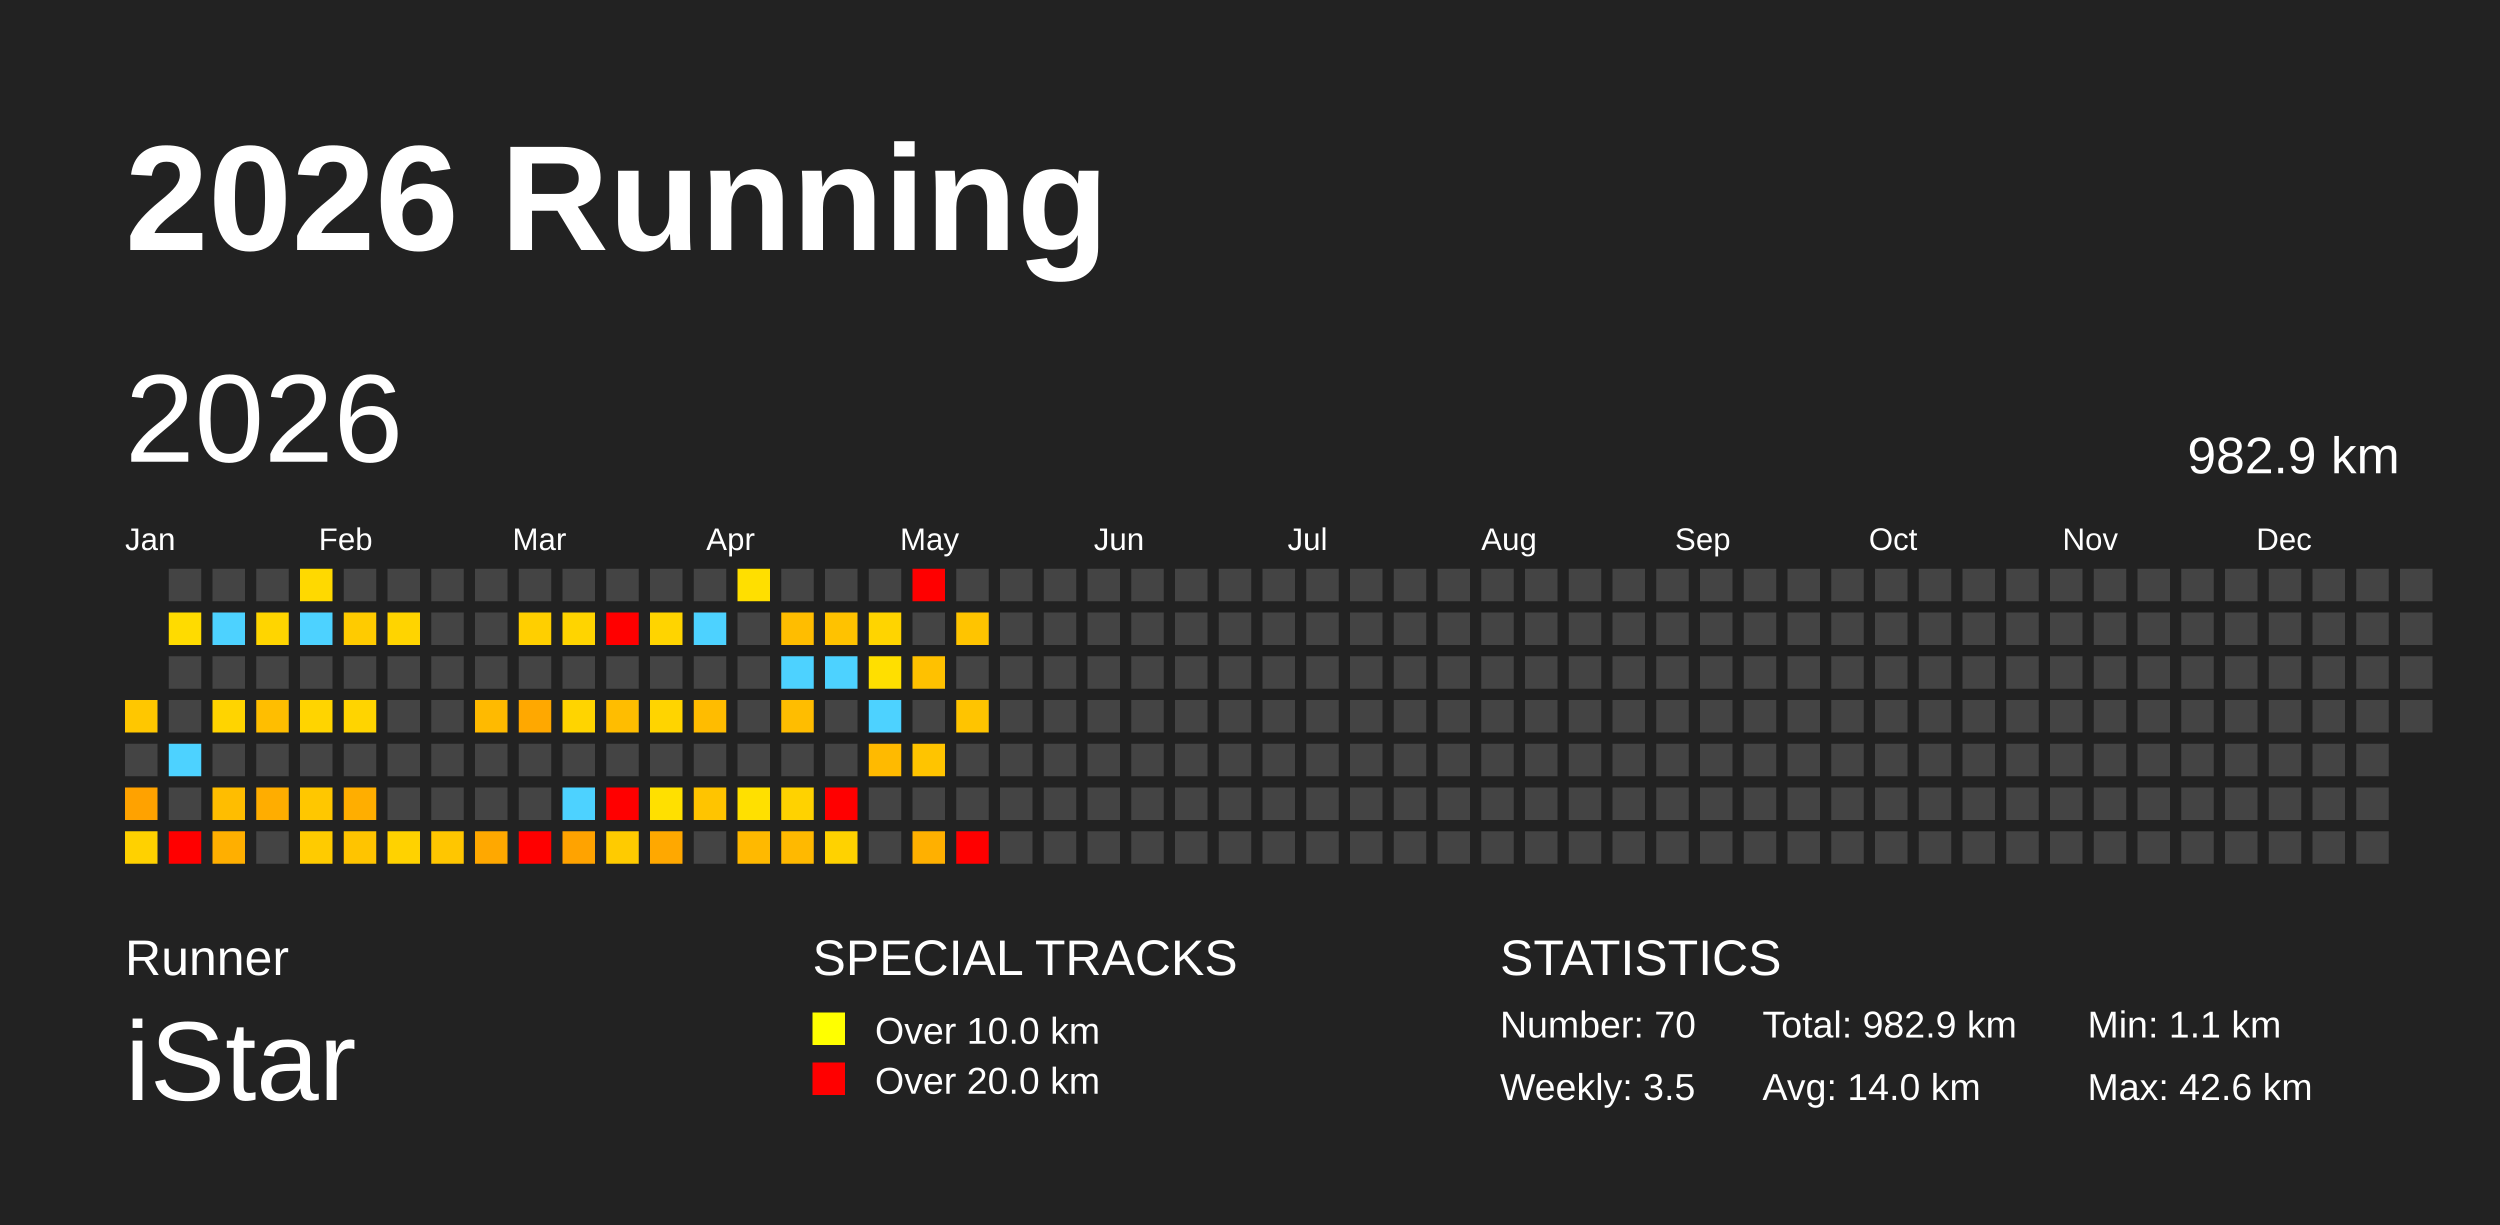
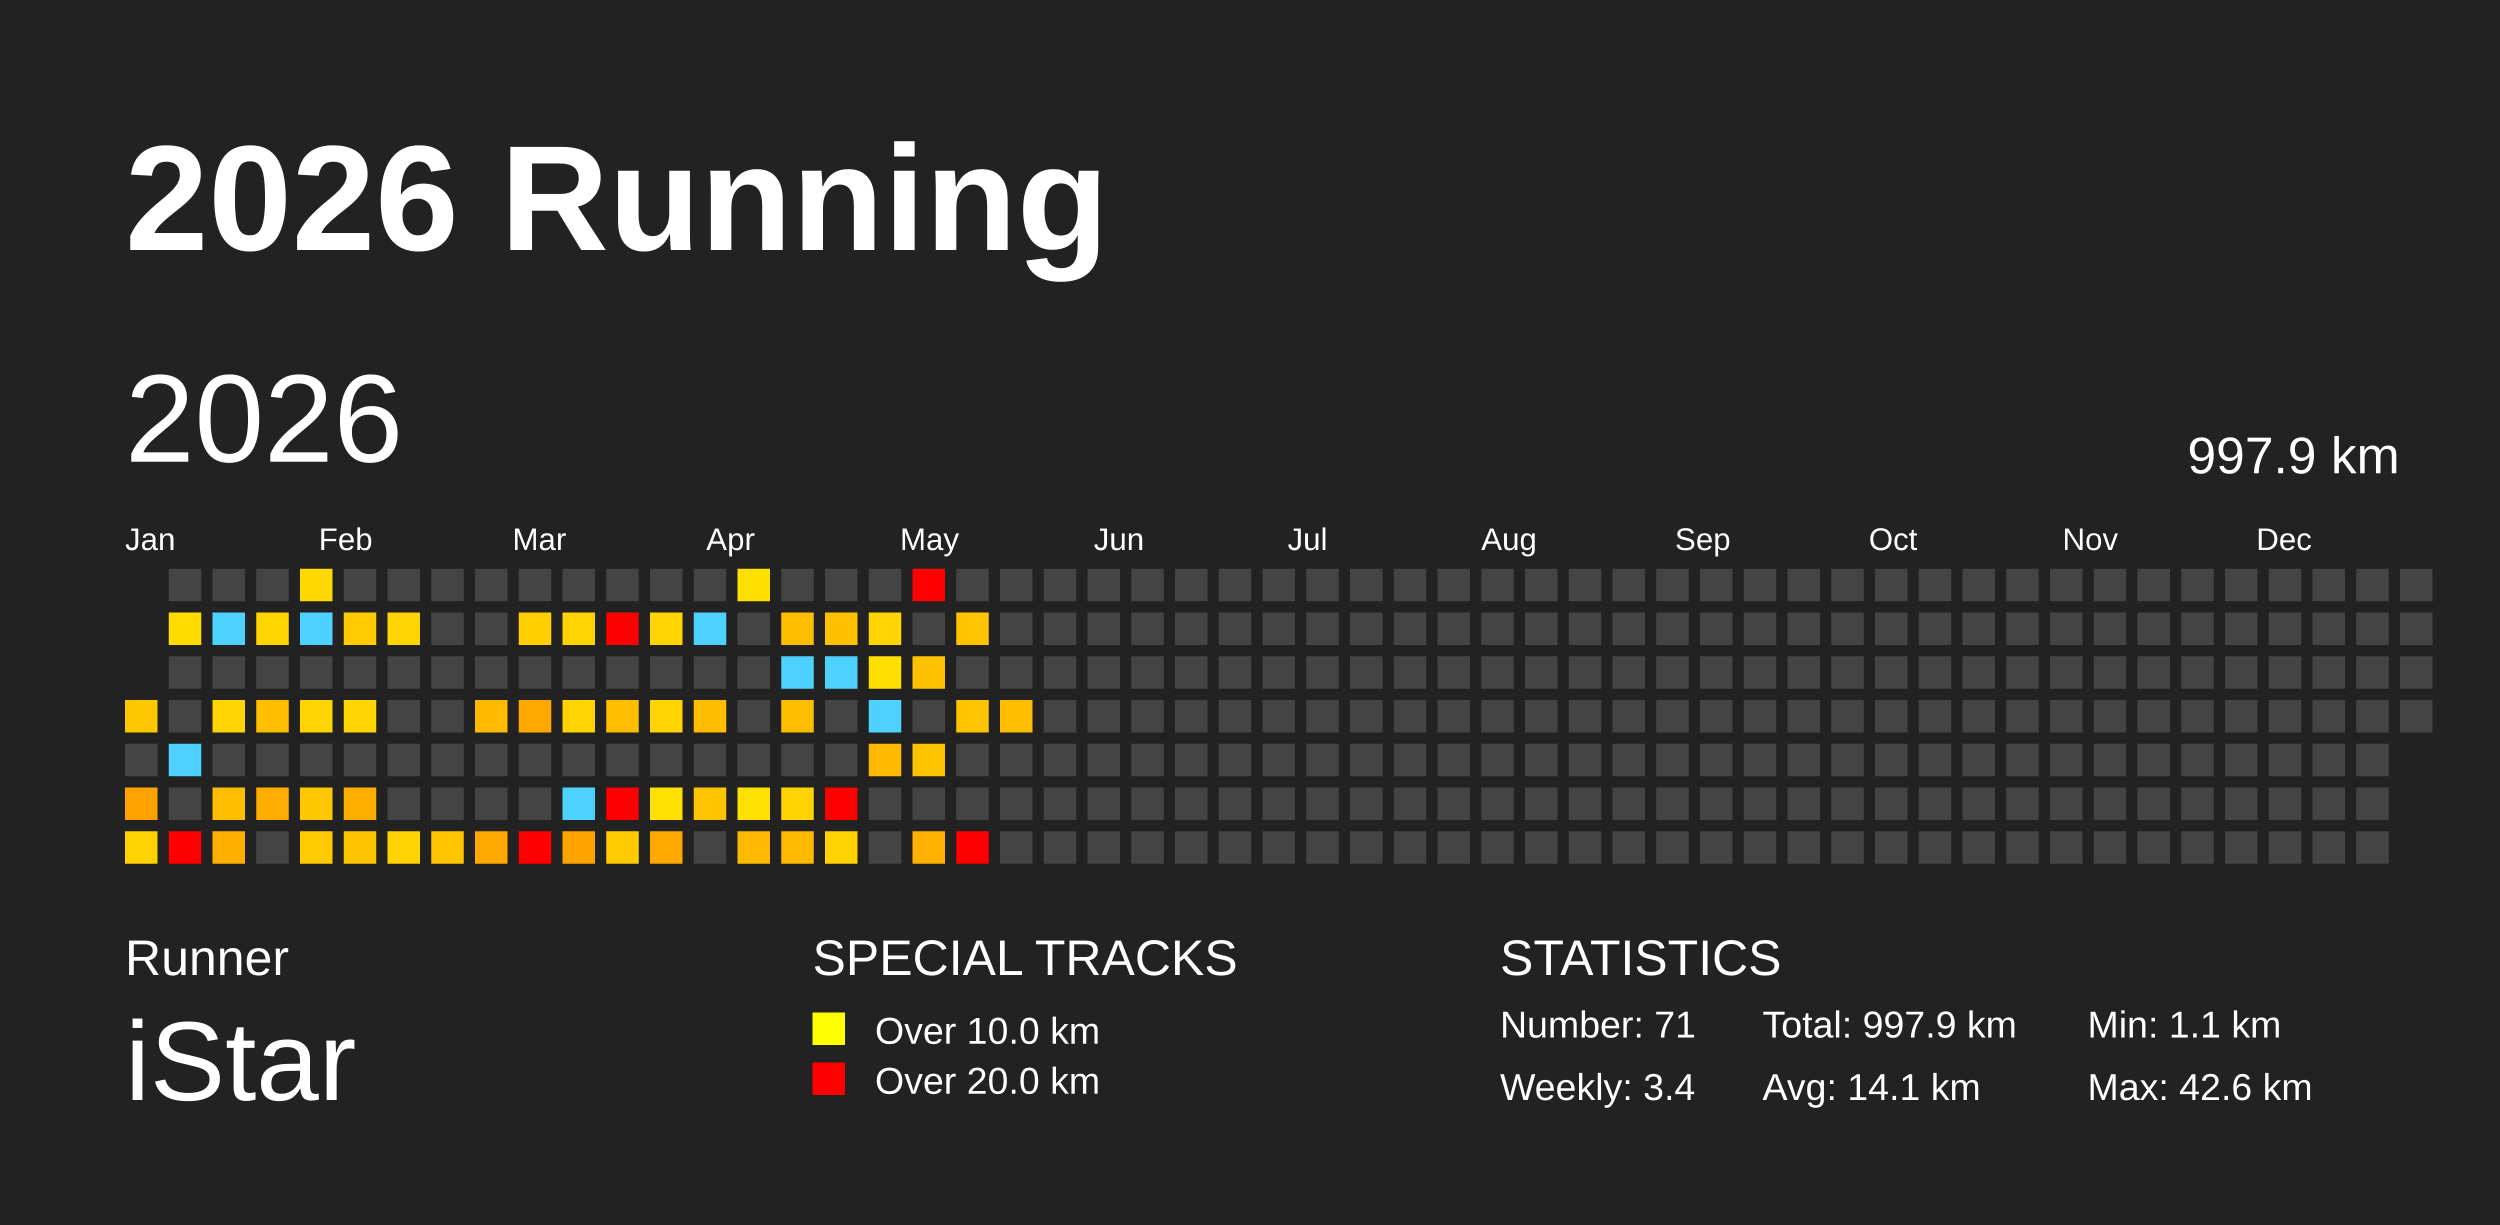
<svg xmlns="http://www.w3.org/2000/svg" baseProfile="full" height="98mm" version="1.1" viewBox="0,0,200,98" width="200mm">
  <defs />
  <rect fill="#222222" height="98" width="200" x="0" y="0" />
  <text fill="#FFFFFF" style="font-size:12px; font-family:Arial; font-weight:bold;" x="10" y="20">2026 Running</text>
  <text fill="#FFFFFF" style="font-size:4px; font-family:Arial" x="10" y="78">Runner</text>
  <text fill="#FFFFFF" style="font-size:9px; font-family:Arial" x="10" y="88">iStar</text>
  <text fill="#FFFFFF" style="font-size:4px; font-family:Arial" x="65" y="78">SPECIAL TRACKS</text>
  <rect fill="yellow" height="2.6" width="2.6" x="65" y="81" />
  <text fill="#FFFFFF" style="font-size:3px; font-family:Arial" x="70" y="83.5">Over 10.0 km</text>
  <rect fill="red" height="2.6" width="2.6" x="65" y="85" />
  <text fill="#FFFFFF" style="font-size:3px; font-family:Arial" x="70" y="87.5">Over 20.0 km</text>
  <text fill="#FFFFFF" style="font-size:4px; font-family:Arial" x="120" y="78">STATISTICS</text>
-   <text fill="#FFFFFF" style="font-size:3px; font-family:Arial" x="120" y="83">Number: 70</text>
-   <text fill="#FFFFFF" style="font-size:3px; font-family:Arial" x="120" y="88">Weekly: 3.5</text>
-   <text fill="#FFFFFF" style="font-size:3px; font-family:Arial" x="141" y="83">Total: 982.9 km</text>
-   <text fill="#FFFFFF" style="font-size:3px; font-family:Arial" x="141" y="88">Avg: 14.0 km</text>
+   <text fill="#FFFFFF" style="font-size:3px; font-family:Arial" x="120" y="83">Number: 71</text>
+   <text fill="#FFFFFF" style="font-size:3px; font-family:Arial" x="120" y="88">Weekly: 3.4</text>
+   <text fill="#FFFFFF" style="font-size:3px; font-family:Arial" x="141" y="83">Total: 997.9 km</text>
+   <text fill="#FFFFFF" style="font-size:3px; font-family:Arial" x="141" y="88">Avg: 14.1 km</text>
  <text fill="#FFFFFF" style="font-size:3px; font-family:Arial" x="167" y="83">Min: 1.1 km</text>
  <text fill="#FFFFFF" style="font-size:3px; font-family:Arial" x="167" y="88">Max: 42.6 km</text>
  <text dominant-baseline="hanging" fill="#FFFFFF" style="font-size:10.0px; font-family:Arial;" x="10" y="30">2026</text>
-   <text dominant-baseline="hanging" fill="#FFFFFF" style="font-size:4.125px; font-family:Arial;" x="175" y="35">982.9 km</text>
+   <text dominant-baseline="hanging" fill="#FFFFFF" style="font-size:4.125px; font-family:Arial;" x="175" y="35">997.9 km</text>
  <text fill="#FFFFFF" style="font-size:2.5px; font-family:Arial" x="10.0" y="44">Jan</text>
  <text fill="#FFFFFF" style="font-size:2.5px; font-family:Arial" x="25.5" y="44">Feb</text>
  <text fill="#FFFFFF" style="font-size:2.5px; font-family:Arial" x="41.0" y="44">Mar</text>
  <text fill="#FFFFFF" style="font-size:2.5px; font-family:Arial" x="56.5" y="44">Apr</text>
  <text fill="#FFFFFF" style="font-size:2.5px; font-family:Arial" x="72.0" y="44">May</text>
  <text fill="#FFFFFF" style="font-size:2.5px; font-family:Arial" x="87.5" y="44">Jun</text>
  <text fill="#FFFFFF" style="font-size:2.5px; font-family:Arial" x="103.0" y="44">Jul</text>
  <text fill="#FFFFFF" style="font-size:2.5px; font-family:Arial" x="118.5" y="44">Aug</text>
  <text fill="#FFFFFF" style="font-size:2.5px; font-family:Arial" x="134.0" y="44">Sep</text>
  <text fill="#FFFFFF" style="font-size:2.5px; font-family:Arial" x="149.5" y="44">Oct</text>
  <text fill="#FFFFFF" style="font-size:2.5px; font-family:Arial" x="165.0" y="44">Nov</text>
  <text fill="#FFFFFF" style="font-size:2.5px; font-family:Arial" x="180.5" y="44">Dec</text>
  <rect fill="#ffc700" height="2.6" width="2.6" x="10.0" y="56.0" />
  <rect fill="#444444" height="2.6" width="2.6" x="10.0" y="59.5" />
  <rect fill="#ffa200" height="2.6" width="2.6" x="10.0" y="63.0" />
  <rect fill="#ffd100" height="2.6" width="2.6" x="10.0" y="66.5" />
  <rect fill="#444444" height="2.6" width="2.6" x="13.5" y="45.5" />
  <rect fill="#ffdb00" height="2.6" width="2.6" x="13.5" y="49.0" />
  <rect fill="#444444" height="2.6" width="2.6" x="13.5" y="52.5" />
  <rect fill="#444444" height="2.6" width="2.6" x="13.5" y="56.0" />
  <rect fill="#4dd2ff" height="2.6" width="2.6" x="13.5" y="59.5" />
  <rect fill="#444444" height="2.6" width="2.6" x="13.5" y="63.0" />
  <rect fill="red" height="2.6" width="2.6" x="13.5" y="66.5" />
  <rect fill="#444444" height="2.6" width="2.6" x="17.0" y="45.5" />
  <rect fill="#4dd2ff" height="2.6" width="2.6" x="17.0" y="49.0" />
  <rect fill="#444444" height="2.6" width="2.6" x="17.0" y="52.5" />
  <rect fill="#ffd400" height="2.6" width="2.6" x="17.0" y="56.0" />
  <rect fill="#444444" height="2.6" width="2.6" x="17.0" y="59.5" />
  <rect fill="#ffbd00" height="2.6" width="2.6" x="17.0" y="63.0" />
  <rect fill="#ffaf00" height="2.6" width="2.6" x="17.0" y="66.5" />
  <rect fill="#444444" height="2.6" width="2.6" x="20.5" y="45.5" />
  <rect fill="#ffd500" height="2.6" width="2.6" x="20.5" y="49.0" />
  <rect fill="#444444" height="2.6" width="2.6" x="20.5" y="52.5" />
  <rect fill="#ffbe00" height="2.6" width="2.6" x="20.5" y="56.0" />
  <rect fill="#444444" height="2.6" width="2.6" x="20.5" y="59.5" />
  <rect fill="#ffad00" height="2.6" width="2.6" x="20.5" y="63.0" />
  <rect fill="#444444" height="2.6" width="2.6" x="20.5" y="66.5" />
  <rect fill="#ffd900" height="2.6" width="2.6" x="24.0" y="45.5" />
  <rect fill="#4dd2ff" height="2.6" width="2.6" x="24.0" y="49.0" />
  <rect fill="#444444" height="2.6" width="2.6" x="24.0" y="52.5" />
  <rect fill="#ffd400" height="2.6" width="2.6" x="24.0" y="56.0" />
  <rect fill="#444444" height="2.6" width="2.6" x="24.0" y="59.5" />
  <rect fill="#ffc700" height="2.6" width="2.6" x="24.0" y="63.0" />
  <rect fill="#ffcb00" height="2.6" width="2.6" x="24.0" y="66.5" />
  <rect fill="#444444" height="2.6" width="2.6" x="27.5" y="45.5" />
  <rect fill="#ffcb00" height="2.6" width="2.6" x="27.5" y="49.0" />
  <rect fill="#444444" height="2.6" width="2.6" x="27.5" y="52.5" />
  <rect fill="#ffd400" height="2.6" width="2.6" x="27.5" y="56.0" />
  <rect fill="#444444" height="2.6" width="2.6" x="27.5" y="59.5" />
  <rect fill="#ffae00" height="2.6" width="2.6" x="27.5" y="63.0" />
  <rect fill="#ffc400" height="2.6" width="2.6" x="27.5" y="66.5" />
  <rect fill="#444444" height="2.6" width="2.6" x="31.0" y="45.5" />
  <rect fill="#ffd400" height="2.6" width="2.6" x="31.0" y="49.0" />
  <rect fill="#444444" height="2.6" width="2.6" x="31.0" y="52.5" />
  <rect fill="#444444" height="2.6" width="2.6" x="31.0" y="56.0" />
  <rect fill="#444444" height="2.6" width="2.6" x="31.0" y="59.5" />
  <rect fill="#444444" height="2.6" width="2.6" x="31.0" y="63.0" />
  <rect fill="#ffd200" height="2.6" width="2.6" x="31.0" y="66.5" />
  <rect fill="#444444" height="2.6" width="2.6" x="34.5" y="45.5" />
  <rect fill="#444444" height="2.6" width="2.6" x="34.5" y="49.0" />
  <rect fill="#444444" height="2.6" width="2.6" x="34.5" y="52.5" />
  <rect fill="#444444" height="2.6" width="2.6" x="34.5" y="56.0" />
  <rect fill="#444444" height="2.6" width="2.6" x="34.5" y="59.5" />
  <rect fill="#444444" height="2.6" width="2.6" x="34.5" y="63.0" />
  <rect fill="#ffc600" height="2.6" width="2.6" x="34.5" y="66.5" />
  <rect fill="#444444" height="2.6" width="2.6" x="38.0" y="45.5" />
  <rect fill="#444444" height="2.6" width="2.6" x="38.0" y="49.0" />
  <rect fill="#444444" height="2.6" width="2.6" x="38.0" y="52.5" />
  <rect fill="#ffba00" height="2.6" width="2.6" x="38.0" y="56.0" />
  <rect fill="#444444" height="2.6" width="2.6" x="38.0" y="59.5" />
  <rect fill="#444444" height="2.6" width="2.6" x="38.0" y="63.0" />
  <rect fill="#ffa800" height="2.6" width="2.6" x="38.0" y="66.5" />
  <rect fill="#444444" height="2.6" width="2.6" x="41.5" y="45.5" />
  <rect fill="#ffcf00" height="2.6" width="2.6" x="41.5" y="49.0" />
  <rect fill="#444444" height="2.6" width="2.6" x="41.5" y="52.5" />
  <rect fill="#ffa800" height="2.6" width="2.6" x="41.5" y="56.0" />
  <rect fill="#444444" height="2.6" width="2.6" x="41.5" y="59.5" />
  <rect fill="#444444" height="2.6" width="2.6" x="41.5" y="63.0" />
  <rect fill="red" height="2.6" width="2.6" x="41.5" y="66.5" />
  <rect fill="#444444" height="2.6" width="2.6" x="45.0" y="45.5" />
  <rect fill="#ffd400" height="2.6" width="2.6" x="45.0" y="49.0" />
  <rect fill="#444444" height="2.6" width="2.6" x="45.0" y="52.5" />
  <rect fill="#ffd400" height="2.6" width="2.6" x="45.0" y="56.0" />
  <rect fill="#444444" height="2.6" width="2.6" x="45.0" y="59.5" />
  <rect fill="#4dd2ff" height="2.6" width="2.6" x="45.0" y="63.0" />
  <rect fill="#ffa300" height="2.6" width="2.6" x="45.0" y="66.5" />
  <rect fill="#444444" height="2.6" width="2.6" x="48.5" y="45.5" />
  <rect fill="red" height="2.6" width="2.6" x="48.5" y="49.0" />
  <rect fill="#444444" height="2.6" width="2.6" x="48.5" y="52.5" />
  <rect fill="#ffbd00" height="2.6" width="2.6" x="48.5" y="56.0" />
  <rect fill="#444444" height="2.6" width="2.6" x="48.5" y="59.5" />
  <rect fill="red" height="2.6" width="2.6" x="48.5" y="63.0" />
  <rect fill="#ffcb00" height="2.6" width="2.6" x="48.5" y="66.5" />
  <rect fill="#444444" height="2.6" width="2.6" x="52.0" y="45.5" />
  <rect fill="#ffd400" height="2.6" width="2.6" x="52.0" y="49.0" />
  <rect fill="#444444" height="2.6" width="2.6" x="52.0" y="52.5" />
  <rect fill="#ffd400" height="2.6" width="2.6" x="52.0" y="56.0" />
  <rect fill="#444444" height="2.6" width="2.6" x="52.0" y="59.5" />
  <rect fill="#ffe000" height="2.6" width="2.6" x="52.0" y="63.0" />
  <rect fill="#ffa800" height="2.6" width="2.6" x="52.0" y="66.5" />
  <rect fill="#444444" height="2.6" width="2.6" x="55.5" y="45.5" />
  <rect fill="#4dd2ff" height="2.6" width="2.6" x="55.5" y="49.0" />
  <rect fill="#444444" height="2.6" width="2.6" x="55.5" y="52.5" />
  <rect fill="#ffbc00" height="2.6" width="2.6" x="55.5" y="56.0" />
  <rect fill="#444444" height="2.6" width="2.6" x="55.5" y="59.5" />
  <rect fill="#ffc400" height="2.6" width="2.6" x="55.5" y="63.0" />
  <rect fill="#444444" height="2.6" width="2.6" x="55.5" y="66.5" />
  <rect fill="#ffdf00" height="2.6" width="2.6" x="59.0" y="45.5" />
  <rect fill="#444444" height="2.6" width="2.6" x="59.0" y="49.0" />
  <rect fill="#444444" height="2.6" width="2.6" x="59.0" y="52.5" />
  <rect fill="#444444" height="2.6" width="2.6" x="59.0" y="56.0" />
  <rect fill="#444444" height="2.6" width="2.6" x="59.0" y="59.5" />
  <rect fill="#ffe000" height="2.6" width="2.6" x="59.0" y="63.0" />
  <rect fill="#ffb900" height="2.6" width="2.6" x="59.0" y="66.5" />
  <rect fill="#444444" height="2.6" width="2.6" x="62.5" y="45.5" />
  <rect fill="#ffbd00" height="2.6" width="2.6" x="62.5" y="49.0" />
  <rect fill="#4dd2ff" height="2.6" width="2.6" x="62.5" y="52.5" />
  <rect fill="#ffbd00" height="2.6" width="2.6" x="62.5" y="56.0" />
  <rect fill="#444444" height="2.6" width="2.6" x="62.5" y="59.5" />
  <rect fill="#ffd200" height="2.6" width="2.6" x="62.5" y="63.0" />
  <rect fill="#ffb900" height="2.6" width="2.6" x="62.5" y="66.5" />
  <rect fill="#444444" height="2.6" width="2.6" x="66.0" y="45.5" />
  <rect fill="#ffc200" height="2.6" width="2.6" x="66.0" y="49.0" />
  <rect fill="#4dd2ff" height="2.6" width="2.6" x="66.0" y="52.5" />
  <rect fill="#444444" height="2.6" width="2.6" x="66.0" y="56.0" />
  <rect fill="#444444" height="2.6" width="2.6" x="66.0" y="59.5" />
  <rect fill="red" height="2.6" width="2.6" x="66.0" y="63.0" />
  <rect fill="#ffd200" height="2.6" width="2.6" x="66.0" y="66.5" />
  <rect fill="#444444" height="2.6" width="2.6" x="69.5" y="45.5" />
  <rect fill="#ffd400" height="2.6" width="2.6" x="69.5" y="49.0" />
  <rect fill="#ffdf00" height="2.6" width="2.6" x="69.5" y="52.5" />
  <rect fill="#4dd2ff" height="2.6" width="2.6" x="69.5" y="56.0" />
  <rect fill="#ffba00" height="2.6" width="2.6" x="69.5" y="59.5" />
  <rect fill="#444444" height="2.6" width="2.6" x="69.5" y="63.0" />
  <rect fill="#444444" height="2.6" width="2.6" x="69.5" y="66.5" />
  <rect fill="red" height="2.6" width="2.6" x="73.0" y="45.5" />
  <rect fill="#444444" height="2.6" width="2.6" x="73.0" y="49.0" />
  <rect fill="#ffc100" height="2.6" width="2.6" x="73.0" y="52.5" />
  <rect fill="#444444" height="2.6" width="2.6" x="73.0" y="56.0" />
  <rect fill="#ffc400" height="2.6" width="2.6" x="73.0" y="59.5" />
  <rect fill="#444444" height="2.6" width="2.6" x="73.0" y="63.0" />
  <rect fill="#ffb000" height="2.6" width="2.6" x="73.0" y="66.5" />
  <rect fill="#444444" height="2.6" width="2.6" x="76.5" y="45.5" />
  <rect fill="#ffc400" height="2.6" width="2.6" x="76.5" y="49.0" />
  <rect fill="#444444" height="2.6" width="2.6" x="76.5" y="52.5" />
  <rect fill="#ffc400" height="2.6" width="2.6" x="76.5" y="56.0" />
  <rect fill="#444444" height="2.6" width="2.6" x="76.5" y="59.5" />
  <rect fill="#444444" height="2.6" width="2.6" x="76.5" y="63.0" />
  <rect fill="red" height="2.6" width="2.6" x="76.5" y="66.5" />
  <rect fill="#444444" height="2.6" width="2.6" x="80.0" y="45.5" />
  <rect fill="#444444" height="2.6" width="2.6" x="80.0" y="49.0" />
  <rect fill="#444444" height="2.6" width="2.6" x="80.0" y="52.5" />
-   <rect fill="#444444" height="2.6" width="2.6" x="80.0" y="56.0" />
+   <rect fill="#ffbe00" height="2.6" width="2.6" x="80.0" y="56.0" />
  <rect fill="#444444" height="2.6" width="2.6" x="80.0" y="59.5" />
  <rect fill="#444444" height="2.6" width="2.6" x="80.0" y="63.0" />
  <rect fill="#444444" height="2.6" width="2.6" x="80.0" y="66.5" />
  <rect fill="#444444" height="2.6" width="2.6" x="83.5" y="45.5" />
  <rect fill="#444444" height="2.6" width="2.6" x="83.5" y="49.0" />
  <rect fill="#444444" height="2.6" width="2.6" x="83.5" y="52.5" />
  <rect fill="#444444" height="2.6" width="2.6" x="83.5" y="56.0" />
  <rect fill="#444444" height="2.6" width="2.6" x="83.5" y="59.5" />
  <rect fill="#444444" height="2.6" width="2.6" x="83.5" y="63.0" />
  <rect fill="#444444" height="2.6" width="2.6" x="83.5" y="66.5" />
  <rect fill="#444444" height="2.6" width="2.6" x="87.0" y="45.5" />
  <rect fill="#444444" height="2.6" width="2.6" x="87.0" y="49.0" />
  <rect fill="#444444" height="2.6" width="2.6" x="87.0" y="52.5" />
  <rect fill="#444444" height="2.6" width="2.6" x="87.0" y="56.0" />
  <rect fill="#444444" height="2.6" width="2.6" x="87.0" y="59.5" />
  <rect fill="#444444" height="2.6" width="2.6" x="87.0" y="63.0" />
  <rect fill="#444444" height="2.6" width="2.6" x="87.0" y="66.5" />
  <rect fill="#444444" height="2.6" width="2.6" x="90.5" y="45.5" />
  <rect fill="#444444" height="2.6" width="2.6" x="90.5" y="49.0" />
  <rect fill="#444444" height="2.6" width="2.6" x="90.5" y="52.5" />
  <rect fill="#444444" height="2.6" width="2.6" x="90.5" y="56.0" />
  <rect fill="#444444" height="2.6" width="2.6" x="90.5" y="59.5" />
  <rect fill="#444444" height="2.6" width="2.6" x="90.5" y="63.0" />
  <rect fill="#444444" height="2.6" width="2.6" x="90.5" y="66.5" />
  <rect fill="#444444" height="2.6" width="2.6" x="94.0" y="45.5" />
  <rect fill="#444444" height="2.6" width="2.6" x="94.0" y="49.0" />
  <rect fill="#444444" height="2.6" width="2.6" x="94.0" y="52.5" />
  <rect fill="#444444" height="2.6" width="2.6" x="94.0" y="56.0" />
  <rect fill="#444444" height="2.6" width="2.6" x="94.0" y="59.5" />
  <rect fill="#444444" height="2.6" width="2.6" x="94.0" y="63.0" />
  <rect fill="#444444" height="2.6" width="2.6" x="94.0" y="66.5" />
  <rect fill="#444444" height="2.6" width="2.6" x="97.5" y="45.5" />
  <rect fill="#444444" height="2.6" width="2.6" x="97.5" y="49.0" />
  <rect fill="#444444" height="2.6" width="2.6" x="97.5" y="52.5" />
  <rect fill="#444444" height="2.6" width="2.6" x="97.5" y="56.0" />
  <rect fill="#444444" height="2.6" width="2.6" x="97.5" y="59.5" />
  <rect fill="#444444" height="2.6" width="2.6" x="97.5" y="63.0" />
  <rect fill="#444444" height="2.6" width="2.6" x="97.5" y="66.5" />
  <rect fill="#444444" height="2.6" width="2.6" x="101.0" y="45.5" />
  <rect fill="#444444" height="2.6" width="2.6" x="101.0" y="49.0" />
  <rect fill="#444444" height="2.6" width="2.6" x="101.0" y="52.5" />
  <rect fill="#444444" height="2.6" width="2.6" x="101.0" y="56.0" />
  <rect fill="#444444" height="2.6" width="2.6" x="101.0" y="59.5" />
  <rect fill="#444444" height="2.6" width="2.6" x="101.0" y="63.0" />
  <rect fill="#444444" height="2.6" width="2.6" x="101.0" y="66.5" />
  <rect fill="#444444" height="2.6" width="2.6" x="104.5" y="45.5" />
  <rect fill="#444444" height="2.6" width="2.6" x="104.5" y="49.0" />
  <rect fill="#444444" height="2.6" width="2.6" x="104.5" y="52.5" />
  <rect fill="#444444" height="2.6" width="2.6" x="104.5" y="56.0" />
  <rect fill="#444444" height="2.6" width="2.6" x="104.5" y="59.5" />
  <rect fill="#444444" height="2.6" width="2.6" x="104.5" y="63.0" />
  <rect fill="#444444" height="2.6" width="2.6" x="104.5" y="66.5" />
  <rect fill="#444444" height="2.6" width="2.6" x="108.0" y="45.5" />
  <rect fill="#444444" height="2.6" width="2.6" x="108.0" y="49.0" />
  <rect fill="#444444" height="2.6" width="2.6" x="108.0" y="52.5" />
  <rect fill="#444444" height="2.6" width="2.6" x="108.0" y="56.0" />
  <rect fill="#444444" height="2.6" width="2.6" x="108.0" y="59.5" />
  <rect fill="#444444" height="2.6" width="2.6" x="108.0" y="63.0" />
  <rect fill="#444444" height="2.6" width="2.6" x="108.0" y="66.5" />
  <rect fill="#444444" height="2.6" width="2.6" x="111.5" y="45.5" />
  <rect fill="#444444" height="2.6" width="2.6" x="111.5" y="49.0" />
  <rect fill="#444444" height="2.6" width="2.6" x="111.5" y="52.5" />
  <rect fill="#444444" height="2.6" width="2.6" x="111.5" y="56.0" />
  <rect fill="#444444" height="2.6" width="2.6" x="111.5" y="59.5" />
  <rect fill="#444444" height="2.6" width="2.6" x="111.5" y="63.0" />
  <rect fill="#444444" height="2.6" width="2.6" x="111.5" y="66.5" />
  <rect fill="#444444" height="2.6" width="2.6" x="115.0" y="45.5" />
  <rect fill="#444444" height="2.6" width="2.6" x="115.0" y="49.0" />
  <rect fill="#444444" height="2.6" width="2.6" x="115.0" y="52.5" />
  <rect fill="#444444" height="2.6" width="2.6" x="115.0" y="56.0" />
  <rect fill="#444444" height="2.6" width="2.6" x="115.0" y="59.5" />
  <rect fill="#444444" height="2.6" width="2.6" x="115.0" y="63.0" />
  <rect fill="#444444" height="2.6" width="2.6" x="115.0" y="66.5" />
  <rect fill="#444444" height="2.6" width="2.6" x="118.5" y="45.5" />
  <rect fill="#444444" height="2.6" width="2.6" x="118.5" y="49.0" />
  <rect fill="#444444" height="2.6" width="2.6" x="118.5" y="52.5" />
  <rect fill="#444444" height="2.6" width="2.6" x="118.5" y="56.0" />
  <rect fill="#444444" height="2.6" width="2.6" x="118.5" y="59.5" />
  <rect fill="#444444" height="2.6" width="2.6" x="118.5" y="63.0" />
  <rect fill="#444444" height="2.6" width="2.6" x="118.5" y="66.5" />
  <rect fill="#444444" height="2.6" width="2.6" x="122.0" y="45.5" />
  <rect fill="#444444" height="2.6" width="2.6" x="122.0" y="49.0" />
  <rect fill="#444444" height="2.6" width="2.6" x="122.0" y="52.5" />
  <rect fill="#444444" height="2.6" width="2.6" x="122.0" y="56.0" />
  <rect fill="#444444" height="2.6" width="2.6" x="122.0" y="59.5" />
  <rect fill="#444444" height="2.6" width="2.6" x="122.0" y="63.0" />
  <rect fill="#444444" height="2.6" width="2.6" x="122.0" y="66.5" />
  <rect fill="#444444" height="2.6" width="2.6" x="125.5" y="45.5" />
  <rect fill="#444444" height="2.6" width="2.6" x="125.5" y="49.0" />
  <rect fill="#444444" height="2.6" width="2.6" x="125.5" y="52.5" />
  <rect fill="#444444" height="2.6" width="2.6" x="125.5" y="56.0" />
  <rect fill="#444444" height="2.6" width="2.6" x="125.5" y="59.5" />
  <rect fill="#444444" height="2.6" width="2.6" x="125.5" y="63.0" />
  <rect fill="#444444" height="2.6" width="2.6" x="125.5" y="66.5" />
  <rect fill="#444444" height="2.6" width="2.6" x="129.0" y="45.5" />
  <rect fill="#444444" height="2.6" width="2.6" x="129.0" y="49.0" />
  <rect fill="#444444" height="2.6" width="2.6" x="129.0" y="52.5" />
  <rect fill="#444444" height="2.6" width="2.6" x="129.0" y="56.0" />
  <rect fill="#444444" height="2.6" width="2.6" x="129.0" y="59.5" />
  <rect fill="#444444" height="2.6" width="2.6" x="129.0" y="63.0" />
  <rect fill="#444444" height="2.6" width="2.6" x="129.0" y="66.5" />
  <rect fill="#444444" height="2.6" width="2.6" x="132.5" y="45.5" />
  <rect fill="#444444" height="2.6" width="2.6" x="132.5" y="49.0" />
  <rect fill="#444444" height="2.6" width="2.6" x="132.5" y="52.5" />
  <rect fill="#444444" height="2.6" width="2.6" x="132.5" y="56.0" />
  <rect fill="#444444" height="2.6" width="2.6" x="132.5" y="59.5" />
  <rect fill="#444444" height="2.6" width="2.6" x="132.5" y="63.0" />
  <rect fill="#444444" height="2.6" width="2.6" x="132.5" y="66.5" />
  <rect fill="#444444" height="2.6" width="2.6" x="136.0" y="45.5" />
  <rect fill="#444444" height="2.6" width="2.6" x="136.0" y="49.0" />
  <rect fill="#444444" height="2.6" width="2.6" x="136.0" y="52.5" />
  <rect fill="#444444" height="2.6" width="2.6" x="136.0" y="56.0" />
  <rect fill="#444444" height="2.6" width="2.6" x="136.0" y="59.5" />
  <rect fill="#444444" height="2.6" width="2.6" x="136.0" y="63.0" />
  <rect fill="#444444" height="2.6" width="2.6" x="136.0" y="66.5" />
  <rect fill="#444444" height="2.6" width="2.6" x="139.5" y="45.5" />
  <rect fill="#444444" height="2.6" width="2.6" x="139.5" y="49.0" />
  <rect fill="#444444" height="2.6" width="2.6" x="139.5" y="52.5" />
  <rect fill="#444444" height="2.6" width="2.6" x="139.5" y="56.0" />
  <rect fill="#444444" height="2.6" width="2.6" x="139.5" y="59.5" />
  <rect fill="#444444" height="2.6" width="2.6" x="139.5" y="63.0" />
  <rect fill="#444444" height="2.6" width="2.6" x="139.5" y="66.5" />
  <rect fill="#444444" height="2.6" width="2.6" x="143.0" y="45.5" />
  <rect fill="#444444" height="2.6" width="2.6" x="143.0" y="49.0" />
  <rect fill="#444444" height="2.6" width="2.6" x="143.0" y="52.5" />
  <rect fill="#444444" height="2.6" width="2.6" x="143.0" y="56.0" />
  <rect fill="#444444" height="2.6" width="2.6" x="143.0" y="59.5" />
  <rect fill="#444444" height="2.6" width="2.6" x="143.0" y="63.0" />
  <rect fill="#444444" height="2.6" width="2.6" x="143.0" y="66.5" />
  <rect fill="#444444" height="2.6" width="2.6" x="146.5" y="45.5" />
  <rect fill="#444444" height="2.6" width="2.6" x="146.5" y="49.0" />
  <rect fill="#444444" height="2.6" width="2.6" x="146.5" y="52.5" />
  <rect fill="#444444" height="2.6" width="2.6" x="146.5" y="56.0" />
  <rect fill="#444444" height="2.6" width="2.6" x="146.5" y="59.5" />
  <rect fill="#444444" height="2.6" width="2.6" x="146.5" y="63.0" />
  <rect fill="#444444" height="2.6" width="2.6" x="146.5" y="66.5" />
  <rect fill="#444444" height="2.6" width="2.6" x="150.0" y="45.5" />
  <rect fill="#444444" height="2.6" width="2.6" x="150.0" y="49.0" />
  <rect fill="#444444" height="2.6" width="2.6" x="150.0" y="52.5" />
  <rect fill="#444444" height="2.6" width="2.6" x="150.0" y="56.0" />
  <rect fill="#444444" height="2.6" width="2.6" x="150.0" y="59.5" />
  <rect fill="#444444" height="2.6" width="2.6" x="150.0" y="63.0" />
  <rect fill="#444444" height="2.6" width="2.6" x="150.0" y="66.5" />
  <rect fill="#444444" height="2.6" width="2.6" x="153.5" y="45.5" />
  <rect fill="#444444" height="2.6" width="2.6" x="153.5" y="49.0" />
  <rect fill="#444444" height="2.6" width="2.6" x="153.5" y="52.5" />
  <rect fill="#444444" height="2.6" width="2.6" x="153.5" y="56.0" />
  <rect fill="#444444" height="2.6" width="2.6" x="153.5" y="59.5" />
  <rect fill="#444444" height="2.6" width="2.6" x="153.5" y="63.0" />
  <rect fill="#444444" height="2.6" width="2.6" x="153.5" y="66.5" />
  <rect fill="#444444" height="2.6" width="2.6" x="157.0" y="45.5" />
  <rect fill="#444444" height="2.6" width="2.6" x="157.0" y="49.0" />
  <rect fill="#444444" height="2.6" width="2.6" x="157.0" y="52.5" />
  <rect fill="#444444" height="2.6" width="2.6" x="157.0" y="56.0" />
  <rect fill="#444444" height="2.6" width="2.6" x="157.0" y="59.5" />
  <rect fill="#444444" height="2.6" width="2.6" x="157.0" y="63.0" />
  <rect fill="#444444" height="2.6" width="2.6" x="157.0" y="66.5" />
  <rect fill="#444444" height="2.6" width="2.6" x="160.5" y="45.5" />
  <rect fill="#444444" height="2.6" width="2.6" x="160.5" y="49.0" />
  <rect fill="#444444" height="2.6" width="2.6" x="160.5" y="52.5" />
  <rect fill="#444444" height="2.6" width="2.6" x="160.5" y="56.0" />
  <rect fill="#444444" height="2.6" width="2.6" x="160.5" y="59.5" />
  <rect fill="#444444" height="2.6" width="2.6" x="160.5" y="63.0" />
  <rect fill="#444444" height="2.6" width="2.6" x="160.5" y="66.5" />
  <rect fill="#444444" height="2.6" width="2.6" x="164.0" y="45.5" />
  <rect fill="#444444" height="2.6" width="2.6" x="164.0" y="49.0" />
  <rect fill="#444444" height="2.6" width="2.6" x="164.0" y="52.5" />
  <rect fill="#444444" height="2.6" width="2.6" x="164.0" y="56.0" />
  <rect fill="#444444" height="2.6" width="2.6" x="164.0" y="59.5" />
  <rect fill="#444444" height="2.6" width="2.6" x="164.0" y="63.0" />
  <rect fill="#444444" height="2.6" width="2.6" x="164.0" y="66.5" />
  <rect fill="#444444" height="2.6" width="2.6" x="167.5" y="45.5" />
  <rect fill="#444444" height="2.6" width="2.6" x="167.5" y="49.0" />
  <rect fill="#444444" height="2.6" width="2.6" x="167.5" y="52.5" />
  <rect fill="#444444" height="2.6" width="2.6" x="167.5" y="56.0" />
  <rect fill="#444444" height="2.6" width="2.6" x="167.5" y="59.5" />
  <rect fill="#444444" height="2.6" width="2.6" x="167.5" y="63.0" />
  <rect fill="#444444" height="2.6" width="2.6" x="167.5" y="66.5" />
  <rect fill="#444444" height="2.6" width="2.6" x="171.0" y="45.5" />
  <rect fill="#444444" height="2.6" width="2.6" x="171.0" y="49.0" />
  <rect fill="#444444" height="2.6" width="2.6" x="171.0" y="52.5" />
  <rect fill="#444444" height="2.6" width="2.6" x="171.0" y="56.0" />
  <rect fill="#444444" height="2.6" width="2.6" x="171.0" y="59.5" />
  <rect fill="#444444" height="2.6" width="2.6" x="171.0" y="63.0" />
  <rect fill="#444444" height="2.6" width="2.6" x="171.0" y="66.5" />
  <rect fill="#444444" height="2.6" width="2.6" x="174.5" y="45.5" />
  <rect fill="#444444" height="2.6" width="2.6" x="174.5" y="49.0" />
  <rect fill="#444444" height="2.6" width="2.6" x="174.5" y="52.5" />
  <rect fill="#444444" height="2.6" width="2.6" x="174.5" y="56.0" />
  <rect fill="#444444" height="2.6" width="2.6" x="174.5" y="59.5" />
  <rect fill="#444444" height="2.6" width="2.6" x="174.5" y="63.0" />
  <rect fill="#444444" height="2.6" width="2.6" x="174.5" y="66.5" />
  <rect fill="#444444" height="2.6" width="2.6" x="178.0" y="45.5" />
  <rect fill="#444444" height="2.6" width="2.6" x="178.0" y="49.0" />
  <rect fill="#444444" height="2.6" width="2.6" x="178.0" y="52.5" />
  <rect fill="#444444" height="2.6" width="2.6" x="178.0" y="56.0" />
  <rect fill="#444444" height="2.6" width="2.6" x="178.0" y="59.5" />
  <rect fill="#444444" height="2.6" width="2.6" x="178.0" y="63.0" />
  <rect fill="#444444" height="2.6" width="2.6" x="178.0" y="66.5" />
  <rect fill="#444444" height="2.6" width="2.6" x="181.5" y="45.5" />
  <rect fill="#444444" height="2.6" width="2.6" x="181.5" y="49.0" />
  <rect fill="#444444" height="2.6" width="2.6" x="181.5" y="52.5" />
  <rect fill="#444444" height="2.6" width="2.6" x="181.5" y="56.0" />
  <rect fill="#444444" height="2.6" width="2.6" x="181.5" y="59.5" />
  <rect fill="#444444" height="2.6" width="2.6" x="181.5" y="63.0" />
  <rect fill="#444444" height="2.6" width="2.6" x="181.5" y="66.5" />
  <rect fill="#444444" height="2.6" width="2.6" x="185.0" y="45.5" />
  <rect fill="#444444" height="2.6" width="2.6" x="185.0" y="49.0" />
  <rect fill="#444444" height="2.6" width="2.6" x="185.0" y="52.5" />
  <rect fill="#444444" height="2.6" width="2.6" x="185.0" y="56.0" />
  <rect fill="#444444" height="2.6" width="2.6" x="185.0" y="59.5" />
  <rect fill="#444444" height="2.6" width="2.6" x="185.0" y="63.0" />
  <rect fill="#444444" height="2.6" width="2.6" x="185.0" y="66.5" />
  <rect fill="#444444" height="2.6" width="2.6" x="188.5" y="45.5" />
  <rect fill="#444444" height="2.6" width="2.6" x="188.5" y="49.0" />
  <rect fill="#444444" height="2.6" width="2.6" x="188.5" y="52.5" />
  <rect fill="#444444" height="2.6" width="2.6" x="188.5" y="56.0" />
  <rect fill="#444444" height="2.6" width="2.6" x="188.5" y="59.5" />
  <rect fill="#444444" height="2.6" width="2.6" x="188.5" y="63.0" />
  <rect fill="#444444" height="2.6" width="2.6" x="188.5" y="66.5" />
  <rect fill="#444444" height="2.6" width="2.6" x="192.0" y="45.5" />
  <rect fill="#444444" height="2.6" width="2.6" x="192.0" y="49.0" />
  <rect fill="#444444" height="2.6" width="2.6" x="192.0" y="52.5" />
  <rect fill="#444444" height="2.6" width="2.6" x="192.0" y="56.0" />
</svg>
